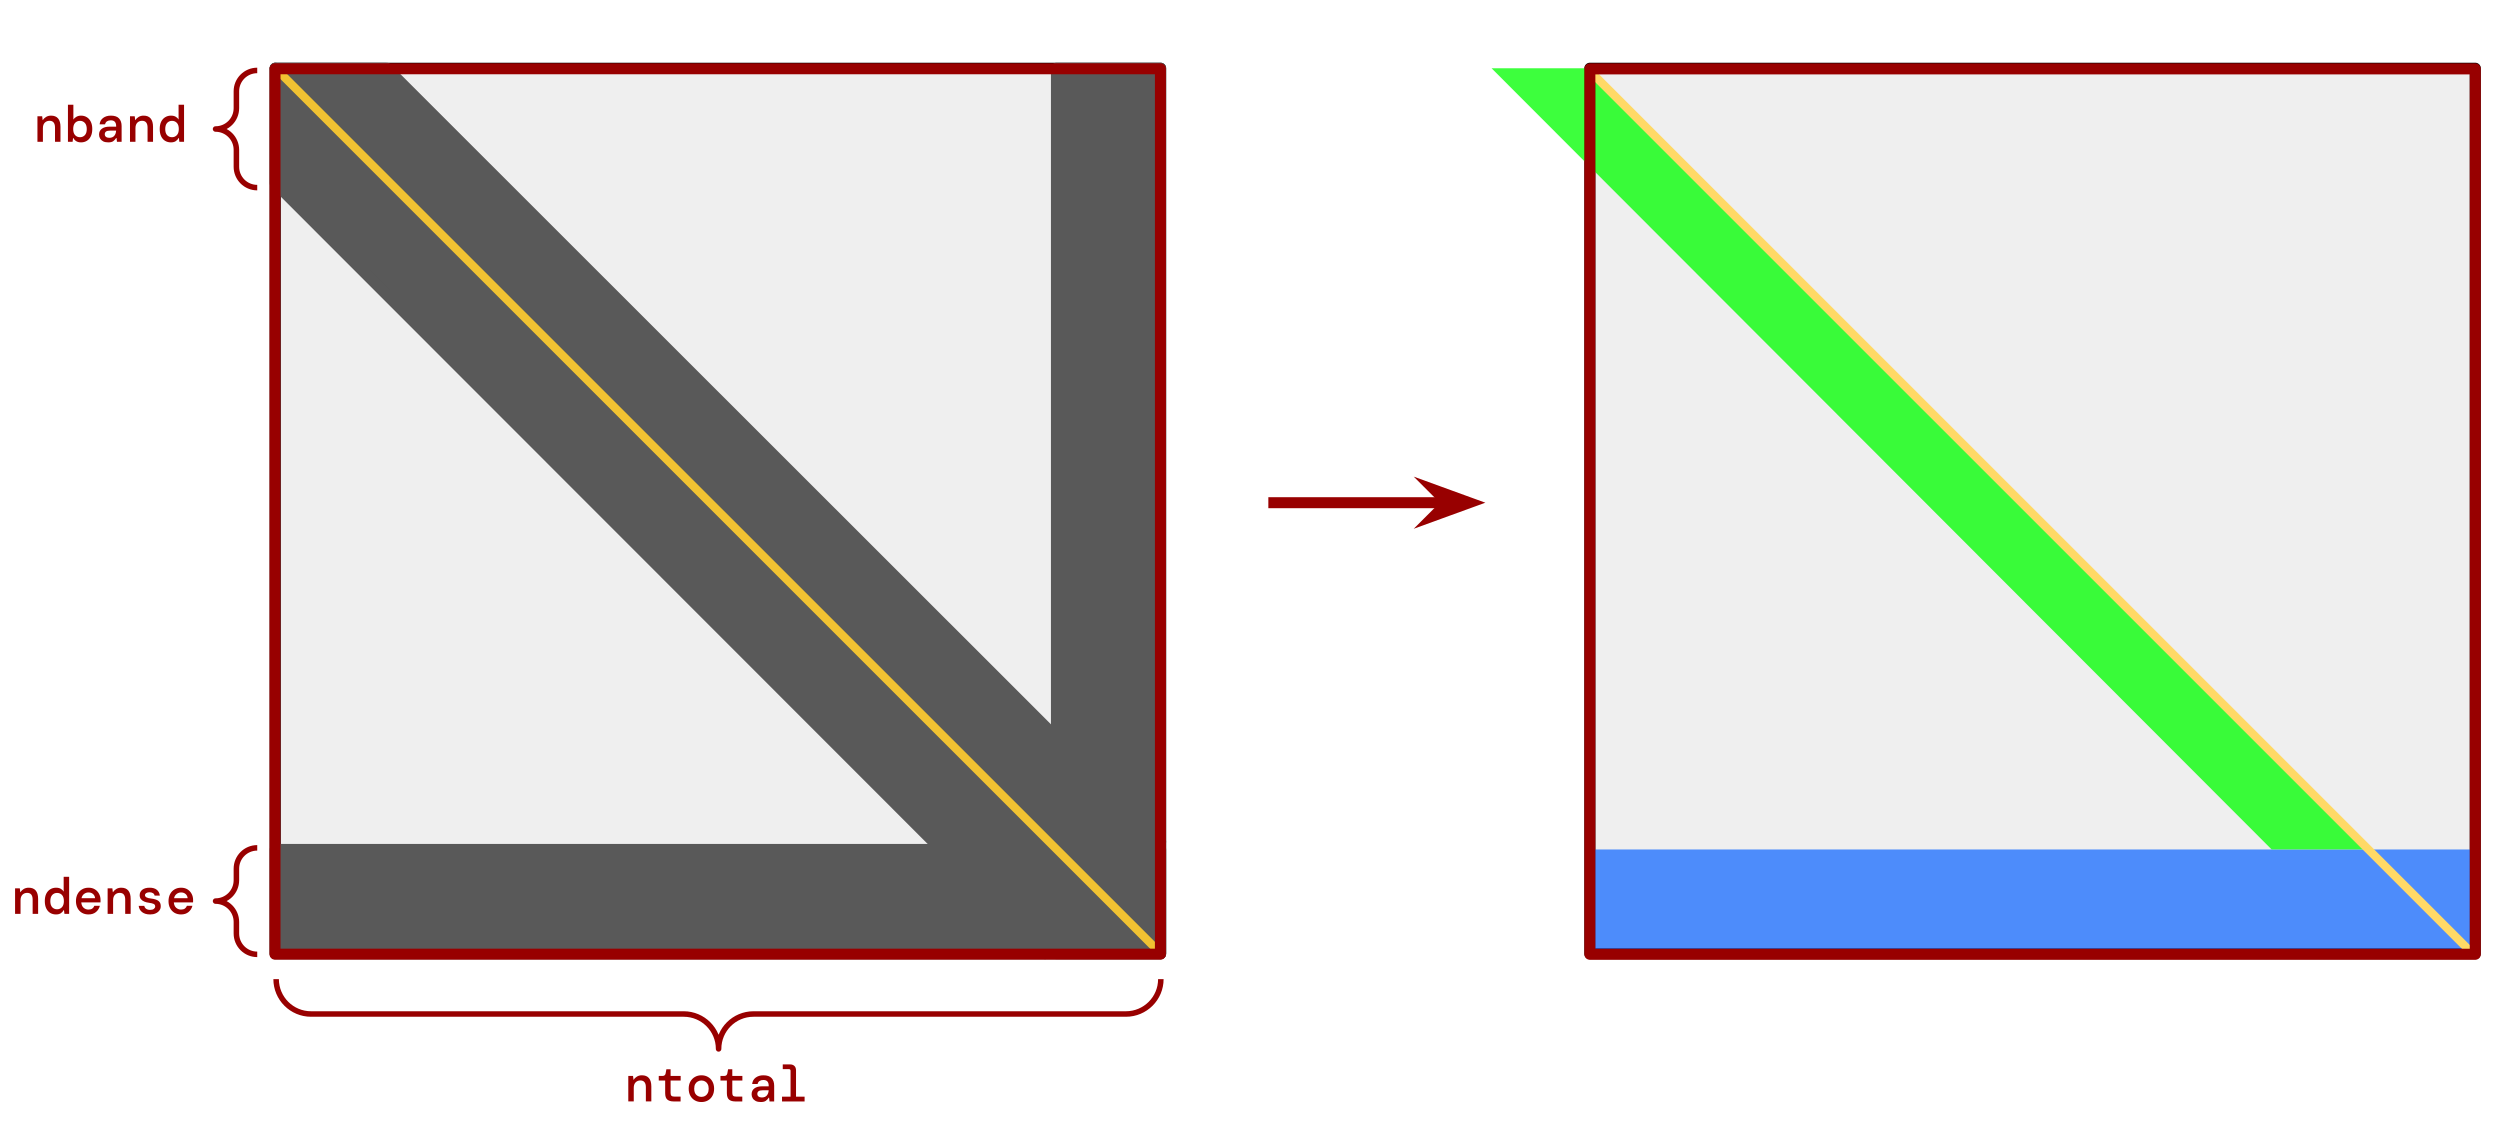
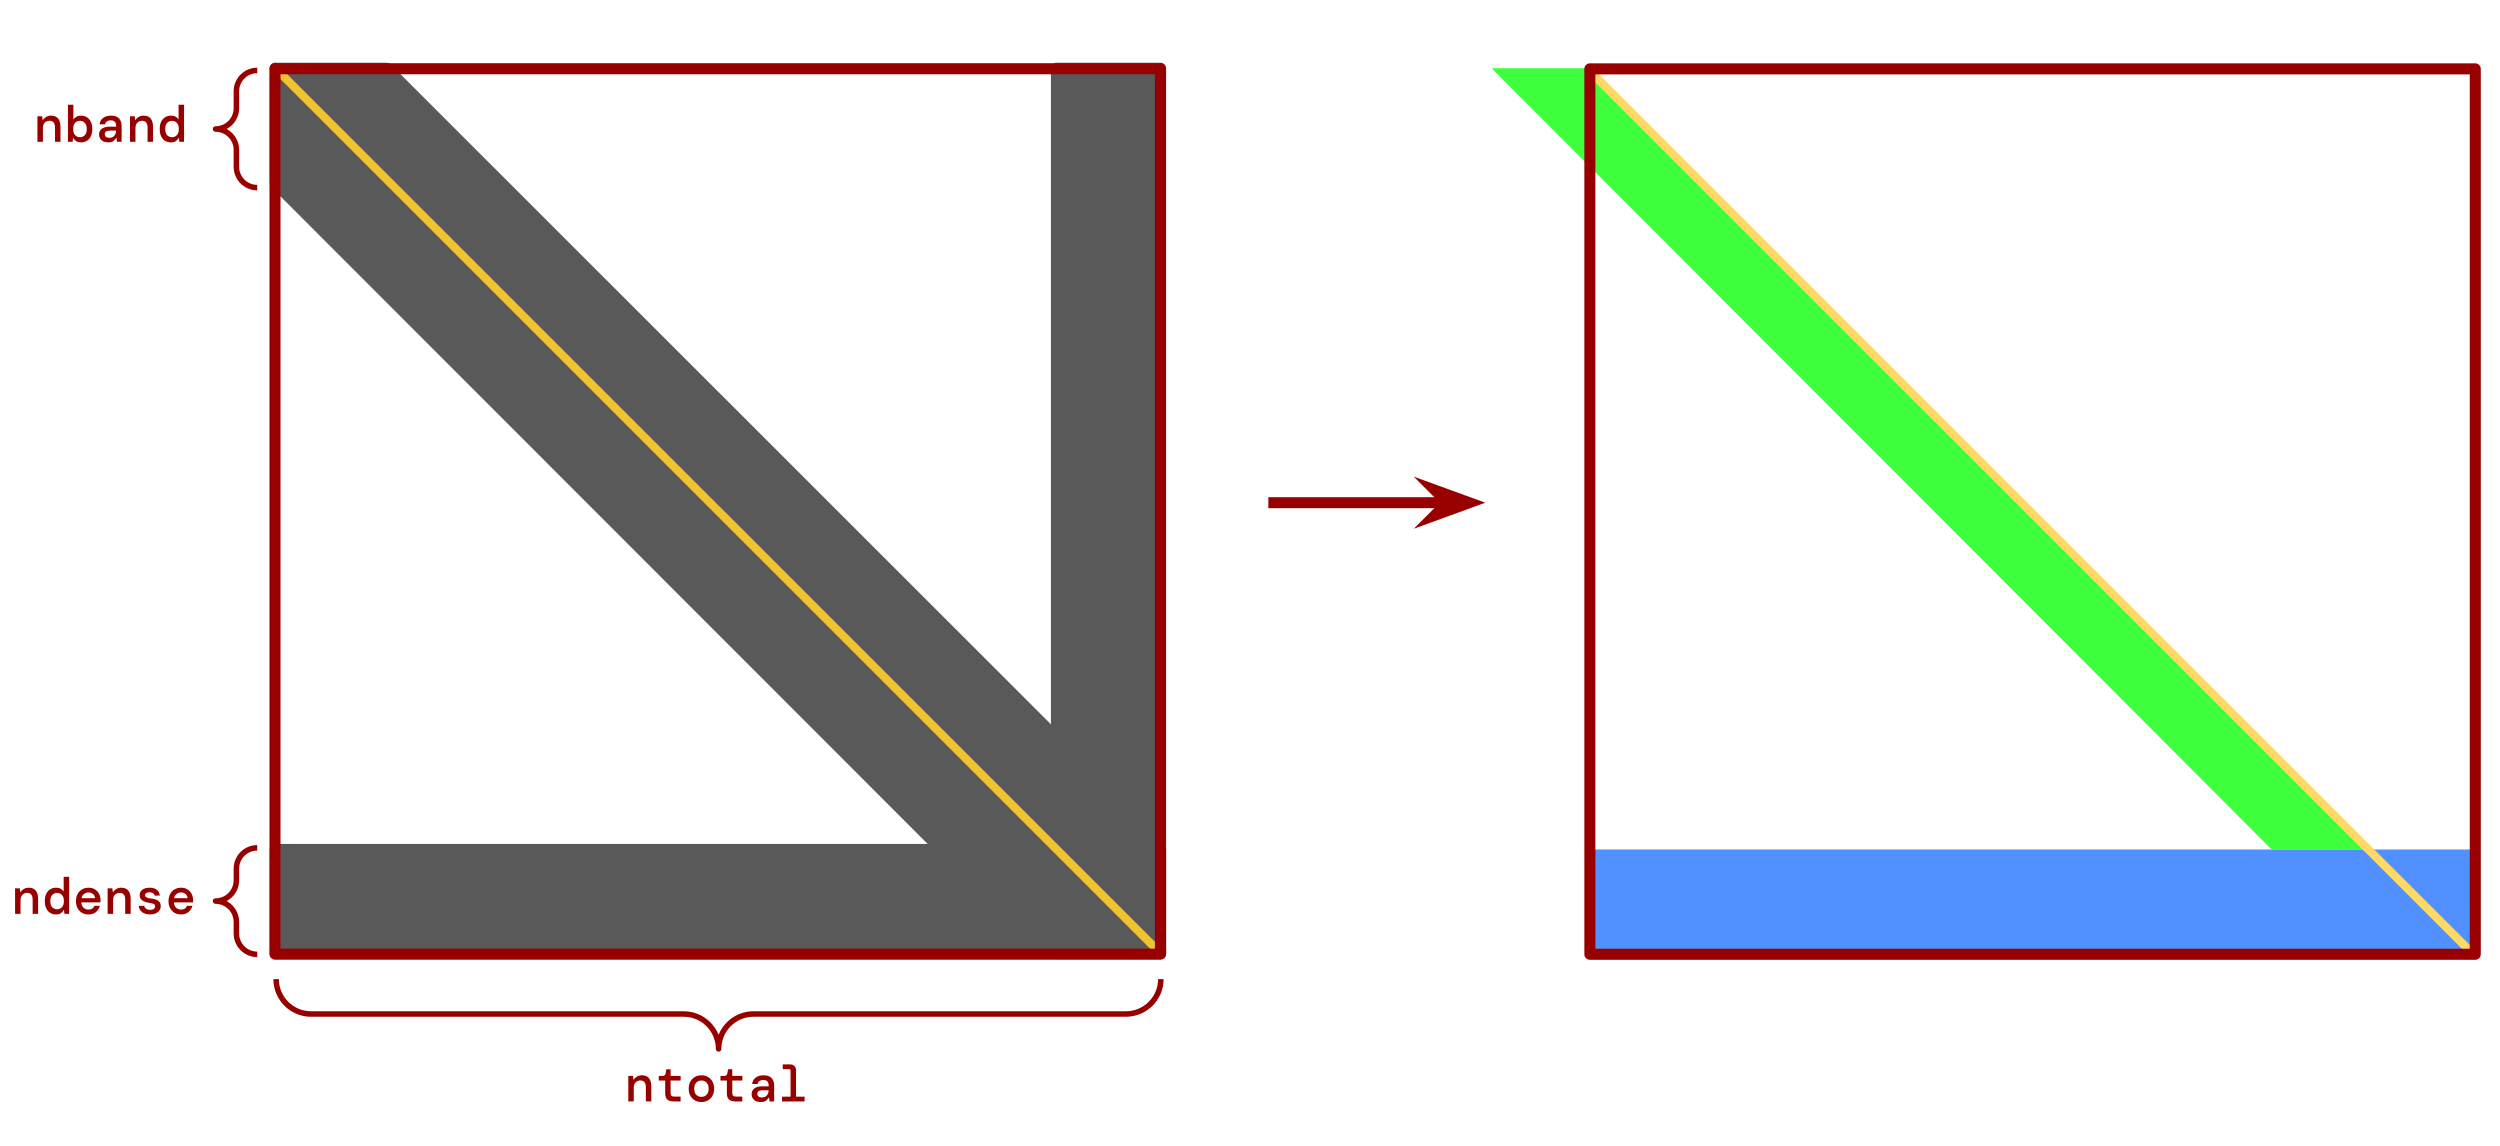
<svg xmlns="http://www.w3.org/2000/svg" version="1.1" viewBox="0.0 0.0 907.087 415.748" fill="none" stroke="none" stroke-linecap="square" stroke-miterlimit="10">
  <clipPath id="p.0">
    <path d="m0 0l907.087 0l0 415.748l-907.087 0l0 -415.748z" clip-rule="nonzero" />
  </clipPath>
  <g clip-path="url(#p.0)">
-     <path fill="#none" d="m0 0l907.087 0l0 415.748l-907.087 0z" fill-rule="evenodd" />
-     <path fill="#efefef" d="m99.856 24.756l321.26 0l0 321.26l-321.26 0z" fill-rule="evenodd" />
-     <path stroke="#000000" stroke-width="4.0" stroke-linejoin="round" stroke-linecap="butt" d="m99.856 24.756l321.26 0l0 321.26l-321.26 0z" fill-rule="evenodd" />
+     <path fill="#000000" fill-opacity="0.0" d="m0 0l907.087 0l0 415.748l-907.087 0z" fill-rule="evenodd" />
    <path fill="#595959" d="m383.32 24.756l37.795 0l0 321.26l-37.795 0z" fill-rule="evenodd" />
    <path stroke="#595959" stroke-width="4.0" stroke-linejoin="round" stroke-linecap="butt" d="m383.32 24.756l37.795 0l0 321.26l-37.795 0z" fill-rule="evenodd" />
    <path fill="#595959" d="m421.115 308.22l0 37.795l-321.26 0l0 -37.795z" fill-rule="evenodd" />
    <path stroke="#595959" stroke-width="4.0" stroke-linejoin="round" stroke-linecap="butt" d="m421.115 308.22l0 37.795l-321.26 0l0 -37.795z" fill-rule="evenodd" />
    <path fill="#595959" d="m99.856 24.769l280.793 280.63l40.467 0l-280.793 -280.63z" fill-rule="evenodd" />
    <path stroke="#595959" stroke-width="4.0" stroke-linejoin="round" stroke-linecap="butt" d="m99.856 24.769l280.793 280.63l40.467 0l-280.793 -280.63z" fill-rule="evenodd" />
    <path fill="#595959" d="m379.194 346.016l-279.339 -279.501l0 -41.759l279.339 279.501z" fill-rule="evenodd" />
    <path stroke="#595959" stroke-width="4.0" stroke-linejoin="round" stroke-linecap="butt" d="m379.194 346.016l-279.339 -279.501l0 -41.759l279.339 279.501z" fill-rule="evenodd" />
-     <path fill="#efefef" d="m576.856 24.756l321.26 0l0 321.26l-321.26 0z" fill-rule="evenodd" />
-     <path stroke="#000000" stroke-width="4.0" stroke-linejoin="round" stroke-linecap="butt" d="m576.856 24.756l321.26 0l0 321.26l-321.26 0z" fill-rule="evenodd" />
    <path fill="#186bff" fill-opacity="0.747" d="m898.115 308.22l0 37.795l-321.26 0l0 -37.795z" fill-rule="evenodd" />
    <path fill="#00ff00" fill-opacity="0.759" d="m541.199 24.78l282.999 283.402l35.584 0l-282.999 -283.402z" fill-rule="evenodd" />
    <path fill="#000000" fill-opacity="0.0" d="m460.199 182.399l78.74 0" fill-rule="evenodd" />
    <path stroke="#980000" stroke-width="4.0" stroke-linejoin="round" stroke-linecap="butt" d="m460.199 182.399l65.032 0" fill-rule="evenodd" />
    <path fill="#980000" stroke="#980000" stroke-width="4.0" stroke-linecap="butt" d="m525.231 182.399l-4.498 4.498l12.359 -4.498l-12.359 -4.498z" fill-rule="evenodd" />
    <path fill="#000000" fill-opacity="0.0" d="m420.675 345.472l-319.748 -319.717" fill-rule="evenodd" />
    <path stroke="#f1c232" stroke-width="3.0" stroke-linejoin="round" stroke-linecap="butt" d="m420.675 345.472l-319.748 -319.717" fill-rule="evenodd" />
    <path fill="#000000" fill-opacity="0.0" d="m-0.499 33.52l81.228 0l0 22.614l-81.228 0z" fill-rule="evenodd" />
    <path fill="#980000" d="m13.584 51.44l0 -9.25l1.719 0l0.172 1.375l0.094 0q0.375 -0.672 1.156 -1.141q0.781 -0.469 1.812 -0.469q1.688 0 2.547 1.031q0.859 1.031 0.859 3.031l0 5.422l-1.984 0l0 -5.188q0 -1.156 -0.484 -1.781q-0.484 -0.641 -1.516 -0.641q-1.031 0 -1.719 0.688q-0.672 0.688 -0.672 2.0l0 4.922l-1.984 0zm15.834 0.219q-1.016 0 -1.719 -0.406q-0.703 -0.422 -1.078 -1.172l-0.109 0l-0.172 1.359l-1.688 0l0 -13.438l1.969 0l0 5.375q0.344 -0.562 1.062 -0.984q0.734 -0.438 1.734 -0.438q1.156 0 2.062 0.562q0.922 0.547 1.453 1.625q0.547 1.078 0.547 2.672q0 1.578 -0.547 2.672q-0.531 1.078 -1.453 1.625q-0.906 0.547 -2.062 0.547zm-0.406 -1.875q1.062 0 1.766 -0.734q0.703 -0.75 0.703 -2.219q0 -1.484 -0.703 -2.234q-0.703 -0.75 -1.766 -0.75q-1.062 0 -1.766 0.734q-0.688 0.734 -0.688 2.234q0 1.469 0.688 2.219q0.703 0.75 1.766 0.75zm10.256 1.875q-1.094 0 -1.844 -0.375q-0.734 -0.391 -1.109 -1.031q-0.375 -0.641 -0.375 -1.406q0 -1.359 1.0 -2.125q1.0 -0.766 2.828 -0.766l2.375 0l0 -0.203q0 -2.094 -1.938 -2.094q-0.797 0 -1.359 0.344q-0.547 0.344 -0.734 1.109l-1.969 0q0.141 -1.453 1.25 -2.297q1.125 -0.859 2.812 -0.859q2.062 0 2.984 1.016q0.938 1.0 0.938 2.781l0 5.688l-1.688 0l-0.156 -1.359l-0.141 0q-0.406 0.656 -1.031 1.125q-0.609 0.453 -1.844 0.453zm0.375 -1.656q1.219 0 1.828 -0.734q0.609 -0.734 0.656 -1.875l-2.156 0q-1.062 0 -1.516 0.344q-0.438 0.344 -0.438 0.953q0 0.625 0.438 0.969q0.453 0.344 1.188 0.344zm7.522 1.438l0 -9.25l1.719 0l0.172 1.375l0.094 0q0.375 -0.672 1.156 -1.141q0.781 -0.469 1.812 -0.469q1.688 0 2.547 1.031q0.859 1.031 0.859 3.031l0 5.422l-1.984 0l0 -5.188q0 -1.156 -0.484 -1.781q-0.484 -0.641 -1.516 -0.641q-1.031 0 -1.719 0.688q-0.672 0.688 -0.672 2.0l0 4.922l-1.984 0zm14.834 0.219q-1.156 0 -2.078 -0.547q-0.906 -0.547 -1.438 -1.625q-0.531 -1.094 -0.531 -2.672q0 -1.594 0.531 -2.672q0.547 -1.078 1.469 -1.625q0.922 -0.562 2.062 -0.562q1.062 0 1.75 0.406q0.703 0.406 1.031 1.016l0 -5.375l1.984 0l0 13.438l-1.703 0l-0.172 -1.359l-0.109 0q-0.375 0.719 -1.062 1.156q-0.672 0.422 -1.734 0.422zm0.406 -1.875q1.062 0 1.766 -0.75q0.703 -0.75 0.703 -2.219q0 -1.5 -0.703 -2.234q-0.703 -0.734 -1.766 -0.734q-1.062 0 -1.766 0.75q-0.688 0.75 -0.688 2.234q0 1.469 0.688 2.219q0.703 0.734 1.766 0.734z" fill-rule="nonzero" />
    <path fill="#000000" fill-opacity="0.0" d="m93.331 346.273c-4.175 0 -7.559 -3.384 -7.559 -7.559l0 -4.209c0 -4.175 -3.384 -7.559 -7.559 -7.559l0 0c4.175 0 7.559 -3.384 7.559 -7.559l0 -4.2l0 0c0 -4.175 3.384 -7.559 7.559 -7.559z" fill-rule="evenodd" />
    <path fill="#000000" fill-opacity="0.0" d="m93.331 346.273c-4.175 0 -7.559 -3.384 -7.559 -7.559l0 -4.209c0 -4.175 -3.384 -7.559 -7.559 -7.559l0 0c4.175 0 7.559 -3.384 7.559 -7.559l0 -4.2l0 0c0 -4.175 3.384 -7.559 7.559 -7.559" fill-rule="evenodd" />
    <path stroke="#980000" stroke-width="2.0" stroke-linejoin="round" stroke-linecap="butt" d="m93.331 346.273c-4.175 0 -7.559 -3.384 -7.559 -7.559l0 -4.209c0 -4.175 -3.384 -7.559 -7.559 -7.559l0 0c4.175 0 7.559 -3.384 7.559 -7.559l0 -4.2l0 0c0 -4.175 3.384 -7.559 7.559 -7.559" fill-rule="evenodd" />
    <path fill="#000000" fill-opacity="0.0" d="m-3.016 313.654l81.228 0l0 22.614l-81.228 0z" fill-rule="evenodd" />
    <path fill="#980000" d="m5.47 331.574l0 -9.25l1.719 0l0.172 1.375l0.094 0q0.375 -0.672 1.156 -1.141q0.781 -0.469 1.812 -0.469q1.688 0 2.547 1.031q0.859 1.031 0.859 3.031l0 5.422l-1.984 0l0 -5.188q0 -1.156 -0.484 -1.781q-0.484 -0.641 -1.516 -0.641q-1.031 0 -1.719 0.688q-0.672 0.688 -0.672 2.0l0 4.922l-1.984 0zm14.834 0.219q-1.156 0 -2.078 -0.547q-0.906 -0.547 -1.438 -1.625q-0.531 -1.094 -0.531 -2.672q0 -1.594 0.531 -2.672q0.547 -1.078 1.469 -1.625q0.922 -0.562 2.062 -0.562q1.062 0 1.75 0.406q0.703 0.406 1.031 1.016l0 -5.375l1.984 0l0 13.438l-1.703 0l-0.172 -1.359l-0.109 0q-0.375 0.719 -1.062 1.156q-0.672 0.422 -1.734 0.422zm0.406 -1.875q1.062 0 1.766 -0.75q0.703 -0.75 0.703 -2.219q0 -1.5 -0.703 -2.234q-0.703 -0.734 -1.766 -0.734q-1.062 0 -1.766 0.75q-0.688 0.75 -0.688 2.234q0 1.469 0.688 2.219q0.703 0.734 1.766 0.734zm11.397 1.875q-1.344 0 -2.375 -0.594q-1.016 -0.609 -1.594 -1.688q-0.578 -1.094 -0.578 -2.531q0 -1.453 0.562 -2.547q0.578 -1.109 1.609 -1.719q1.031 -0.625 2.406 -0.625q1.344 0 2.312 0.609q0.969 0.609 1.5 1.625q0.531 1.0 0.531 2.219q0 0.188 0 0.406q0 0.203 -0.016 0.469l-6.969 0q0.094 1.281 0.844 1.953q0.75 0.656 1.75 0.656q0.875 0 1.391 -0.359q0.516 -0.375 0.75 -1.0l2.0 0q-0.328 1.328 -1.391 2.234q-1.062 0.891 -2.734 0.891zm0 -7.984q-0.906 0 -1.625 0.562q-0.703 0.547 -0.906 1.531l4.922 0q-0.078 -0.938 -0.734 -1.516q-0.641 -0.578 -1.656 -0.578zm6.944 7.766l0 -9.25l1.719 0l0.172 1.375l0.094 0q0.375 -0.672 1.156 -1.141q0.781 -0.469 1.812 -0.469q1.688 0 2.547 1.031q0.859 1.031 0.859 3.031l0 5.422l-1.984 0l0 -5.188q0 -1.156 -0.484 -1.781q-0.484 -0.641 -1.516 -0.641q-1.031 0 -1.719 0.688q-0.672 0.688 -0.672 2.0l0 4.922l-1.984 0zm15.413 0.219q-1.828 0 -2.922 -0.859q-1.078 -0.859 -1.219 -2.266l2.031 0q0.109 0.656 0.656 1.062q0.562 0.406 1.469 0.406q0.875 0 1.344 -0.359q0.484 -0.375 0.484 -0.859q0 -0.703 -0.578 -0.953q-0.562 -0.266 -1.656 -0.406q-0.953 -0.109 -1.734 -0.438q-0.766 -0.328 -1.219 -0.891q-0.438 -0.562 -0.438 -1.422q0 -1.219 0.938 -1.969q0.953 -0.75 2.656 -0.75q1.703 0 2.625 0.766q0.938 0.766 1.094 2.094l-1.906 0q-0.078 -0.562 -0.578 -0.875q-0.5 -0.328 -1.25 -0.328q-0.766 0 -1.219 0.297q-0.438 0.281 -0.438 0.734q0 1.016 2.156 1.234q1.031 0.109 1.828 0.391q0.797 0.266 1.266 0.844q0.469 0.562 0.469 1.578q0.016 0.844 -0.484 1.516q-0.484 0.672 -1.359 1.062q-0.859 0.391 -2.016 0.391zm11.225 0q-1.344 0 -2.375 -0.594q-1.016 -0.609 -1.594 -1.688q-0.578 -1.094 -0.578 -2.531q0 -1.453 0.562 -2.547q0.578 -1.109 1.609 -1.719q1.031 -0.625 2.406 -0.625q1.344 0 2.312 0.609q0.969 0.609 1.5 1.625q0.531 1.0 0.531 2.219q0 0.188 0 0.406q0 0.203 -0.016 0.469l-6.969 0q0.094 1.281 0.844 1.953q0.75 0.656 1.75 0.656q0.875 0 1.391 -0.359q0.516 -0.375 0.75 -1.0l2.0 0q-0.328 1.328 -1.391 2.234q-1.062 0.891 -2.734 0.891zm0 -7.984q-0.906 0 -1.625 0.562q-0.703 0.547 -0.906 1.531l4.922 0q-0.078 -0.938 -0.734 -1.516q-0.641 -0.578 -1.656 -0.578z" fill-rule="nonzero" />
    <path fill="#000000" fill-opacity="0.0" d="m100.189 355.257c0 6.993 5.669 12.661 12.661 12.661l135.22 0c6.993 0 12.661 5.669 12.661 12.661l0 0c0 -6.993 5.669 -12.661 12.661 -12.661l135.143 0l0 0c6.993 0 12.661 -5.669 12.661 -12.661z" fill-rule="evenodd" />
    <path fill="#000000" fill-opacity="0.0" d="m100.189 355.257c0 6.993 5.669 12.661 12.661 12.661l135.22 0c6.993 0 12.661 5.669 12.661 12.661l0 0c0 -6.993 5.669 -12.661 12.661 -12.661l135.143 0l0 0c6.993 0 12.661 -5.669 12.661 -12.661" fill-rule="evenodd" />
    <path stroke="#980000" stroke-width="2.0" stroke-linejoin="round" stroke-linecap="butt" d="m100.189 355.257c0 6.993 5.669 12.661 12.661 12.661l135.22 0c6.993 0 12.661 5.669 12.661 12.661l0 0c0 -6.993 5.669 -12.661 12.661 -12.661l135.143 0l0 0c6.993 0 12.661 -5.669 12.661 -12.661" fill-rule="evenodd" />
    <path fill="#000000" fill-opacity="0.0" d="m219.48 381.717l81.228 0l0 22.614l-81.228 0z" fill-rule="evenodd" />
    <path fill="#980000" d="m227.966 399.637l0 -9.25l1.719 0l0.172 1.375l0.094 0q0.375 -0.672 1.156 -1.141q0.781 -0.469 1.812 -0.469q1.688 0 2.547 1.031q0.859 1.031 0.859 3.031l0 5.422l-1.984 0l0 -5.188q0 -1.156 -0.484 -1.781q-0.484 -0.641 -1.516 -0.641q-1.031 0 -1.719 0.688q-0.672 0.688 -0.672 2.0l0 4.922l-1.984 0zm16.35 0q-1.359 0 -2.172 -0.656q-0.797 -0.672 -0.797 -2.359l0 -4.562l-2.328 0l0 -1.672l1.375 0q0.953 0 1.125 -0.938l0.266 -1.484l1.531 0l0 2.422l3.656 0l0 1.672l-3.656 0l0 4.516q0 0.734 0.328 1.031q0.328 0.281 1.141 0.281l2.156 0l0 1.75l-2.625 0zm10.178 0.219q-1.328 0 -2.375 -0.594q-1.031 -0.594 -1.641 -1.688q-0.594 -1.094 -0.594 -2.562q0 -1.469 0.594 -2.562q0.609 -1.094 1.641 -1.688q1.047 -0.609 2.391 -0.609q1.344 0 2.375 0.609q1.047 0.594 1.625 1.688q0.594 1.094 0.594 2.562q0 1.469 -0.594 2.562q-0.594 1.094 -1.641 1.688q-1.031 0.594 -2.375 0.594zm0 -1.875q0.719 0 1.312 -0.312q0.594 -0.328 0.953 -0.984q0.375 -0.672 0.375 -1.672q0 -1.031 -0.375 -1.672q-0.359 -0.656 -0.953 -0.969q-0.578 -0.328 -1.297 -0.328q-0.703 0 -1.297 0.328q-0.594 0.312 -0.969 0.969q-0.359 0.641 -0.359 1.672q0 1.531 0.766 2.25q0.781 0.719 1.844 0.719zm12.209 1.656q-1.359 0 -2.172 -0.656q-0.797 -0.672 -0.797 -2.359l0 -4.562l-2.328 0l0 -1.672l1.375 0q0.953 0 1.125 -0.938l0.266 -1.484l1.531 0l0 2.422l3.656 0l0 1.672l-3.656 0l0 4.516q0 0.734 0.328 1.031q0.328 0.281 1.141 0.281l2.156 0l0 1.75l-2.625 0zm9.334 0.219q-1.094 0 -1.844 -0.375q-0.734 -0.391 -1.109 -1.031q-0.375 -0.641 -0.375 -1.406q0 -1.359 1.0 -2.125q1.0 -0.766 2.828 -0.766l2.375 0l0 -0.203q0 -2.094 -1.938 -2.094q-0.797 0 -1.359 0.344q-0.547 0.344 -0.734 1.109l-1.969 0q0.141 -1.453 1.25 -2.297q1.125 -0.859 2.812 -0.859q2.062 0 2.984 1.016q0.938 1.0 0.938 2.781l0 5.688l-1.688 0l-0.156 -1.359l-0.141 0q-0.406 0.656 -1.031 1.125q-0.609 0.453 -1.844 0.453zm0.375 -1.656q1.219 0 1.828 -0.734q0.609 -0.734 0.656 -1.875l-2.156 0q-1.062 0 -1.516 0.344q-0.438 0.344 -0.438 0.953q0 0.625 0.438 0.969q0.453 0.344 1.188 0.344zm7.334 1.438l0 -1.719l3.094 0l0 -9.375q0 -0.625 -0.594 -0.625l-2.234 0l0 -1.719l2.594 0q1.078 0 1.641 0.578q0.578 0.562 0.578 1.641l0 9.5l3.109 0l0 1.719l-8.188 0z" fill-rule="nonzero" />
    <path fill="#000000" fill-opacity="0.0" d="m93.331 68.076c-4.175 0 -7.559 -3.384 -7.559 -7.559l0 -6.147c0 -4.175 -3.384 -7.559 -7.559 -7.559l0 0c4.175 0 7.559 -3.384 7.559 -7.559l0 -6.137l0 0c0 -4.175 3.384 -7.559 7.559 -7.559z" fill-rule="evenodd" />
    <path fill="#000000" fill-opacity="0.0" d="m93.331 68.076c-4.175 0 -7.559 -3.384 -7.559 -7.559l0 -6.147c0 -4.175 -3.384 -7.559 -7.559 -7.559l0 0c4.175 0 7.559 -3.384 7.559 -7.559l0 -6.137l0 0c0 -4.175 3.384 -7.559 7.559 -7.559" fill-rule="evenodd" />
    <path stroke="#980000" stroke-width="2.0" stroke-linejoin="round" stroke-linecap="butt" d="m93.331 68.076c-4.175 0 -7.559 -3.384 -7.559 -7.559l0 -6.147c0 -4.175 -3.384 -7.559 -7.559 -7.559l0 0c4.175 0 7.559 -3.384 7.559 -7.559l0 -6.137l0 0c0 -4.175 3.384 -7.559 7.559 -7.559" fill-rule="evenodd" />
-     <path fill="#000000" fill-opacity="0.0" d="m99.78 24.945l321.26 0l0 321.26l-321.26 0z" fill-rule="evenodd" />
-     <path stroke="#980000" stroke-width="4.0" stroke-linejoin="round" stroke-linecap="butt" d="m99.78 24.945l321.26 0l0 321.26l-321.26 0z" fill-rule="evenodd" />
+     <path fill="#000000" fill-opacity="0.0" d="m99.78 24.937l321.26 0l0 321.26l-321.26 0z" fill-rule="evenodd" />
+     <path stroke="#980000" stroke-width="4.0" stroke-linejoin="round" stroke-linecap="butt" d="m99.78 24.937l321.26 0l0 321.26l-321.26 0z" fill-rule="evenodd" />
    <path fill="#000000" fill-opacity="0.0" d="m896.604 345.472l-319.748 -319.717" fill-rule="evenodd" />
    <path stroke="#ffd966" stroke-width="3.0" stroke-linejoin="round" stroke-linecap="butt" d="m896.604 345.472l-319.748 -319.717" fill-rule="evenodd" />
    <path fill="#000000" fill-opacity="0.0" d="m576.856 24.984l321.26 0l0 321.26l-321.26 0z" fill-rule="evenodd" />
    <path stroke="#980000" stroke-width="4.0" stroke-linejoin="round" stroke-linecap="butt" d="m576.856 24.984l321.26 0l0 321.26l-321.26 0z" fill-rule="evenodd" />
  </g>
</svg>
